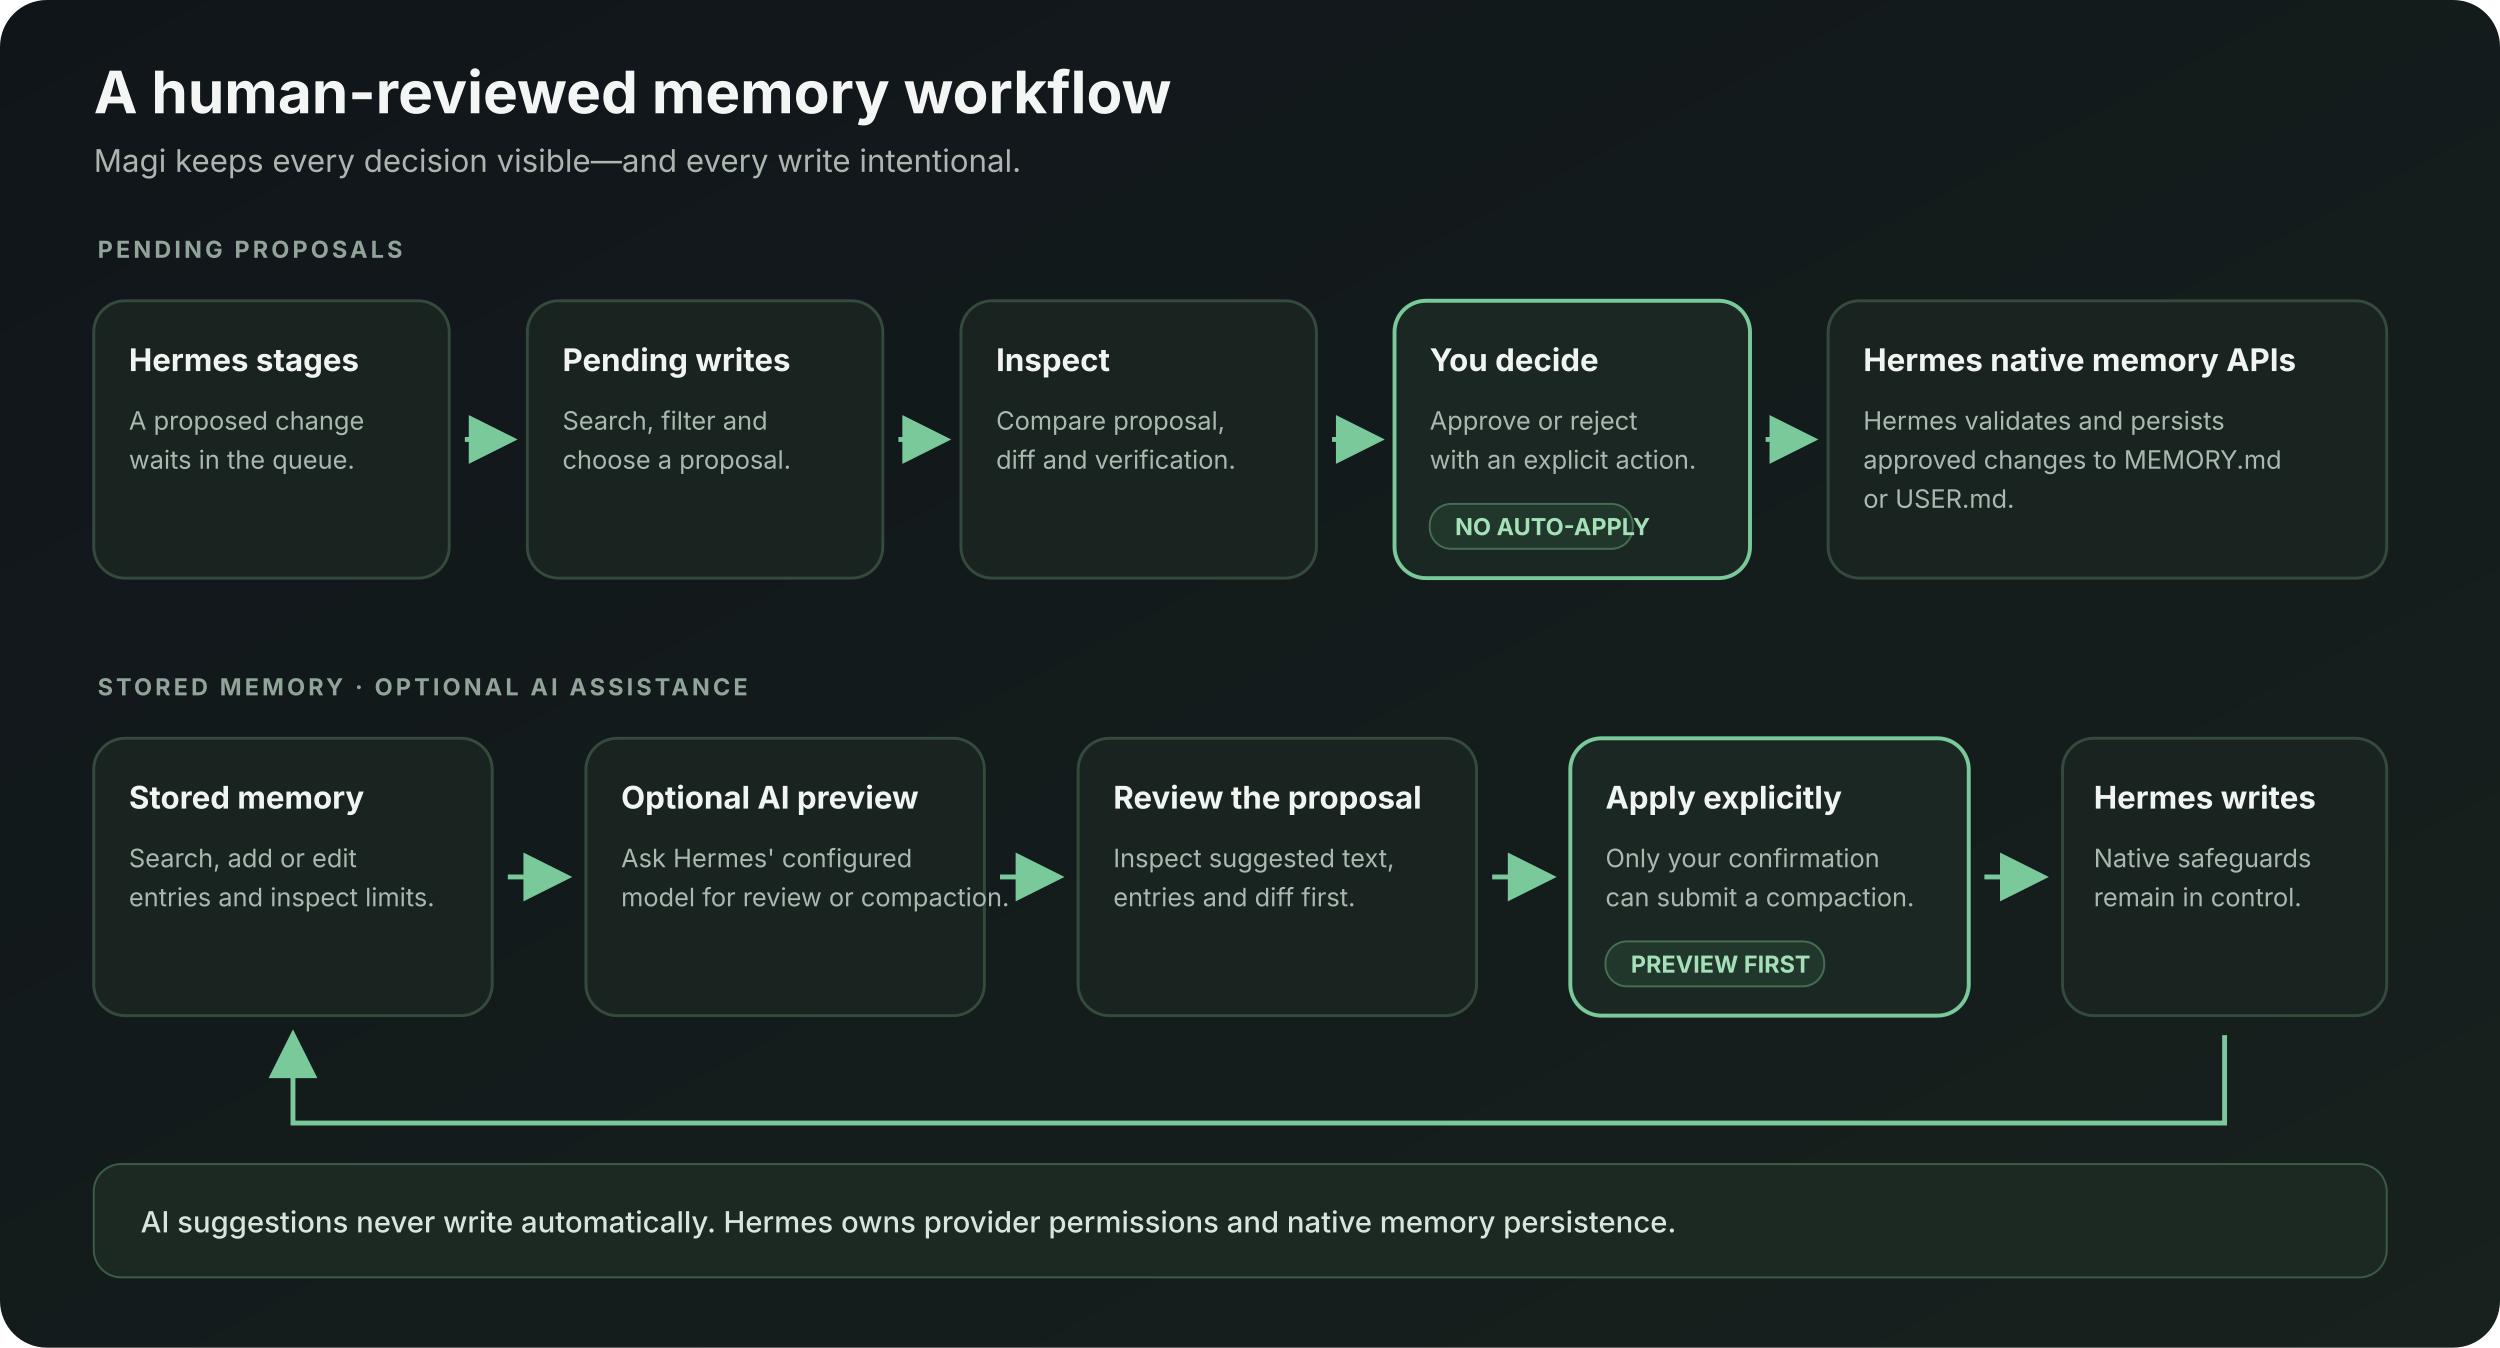
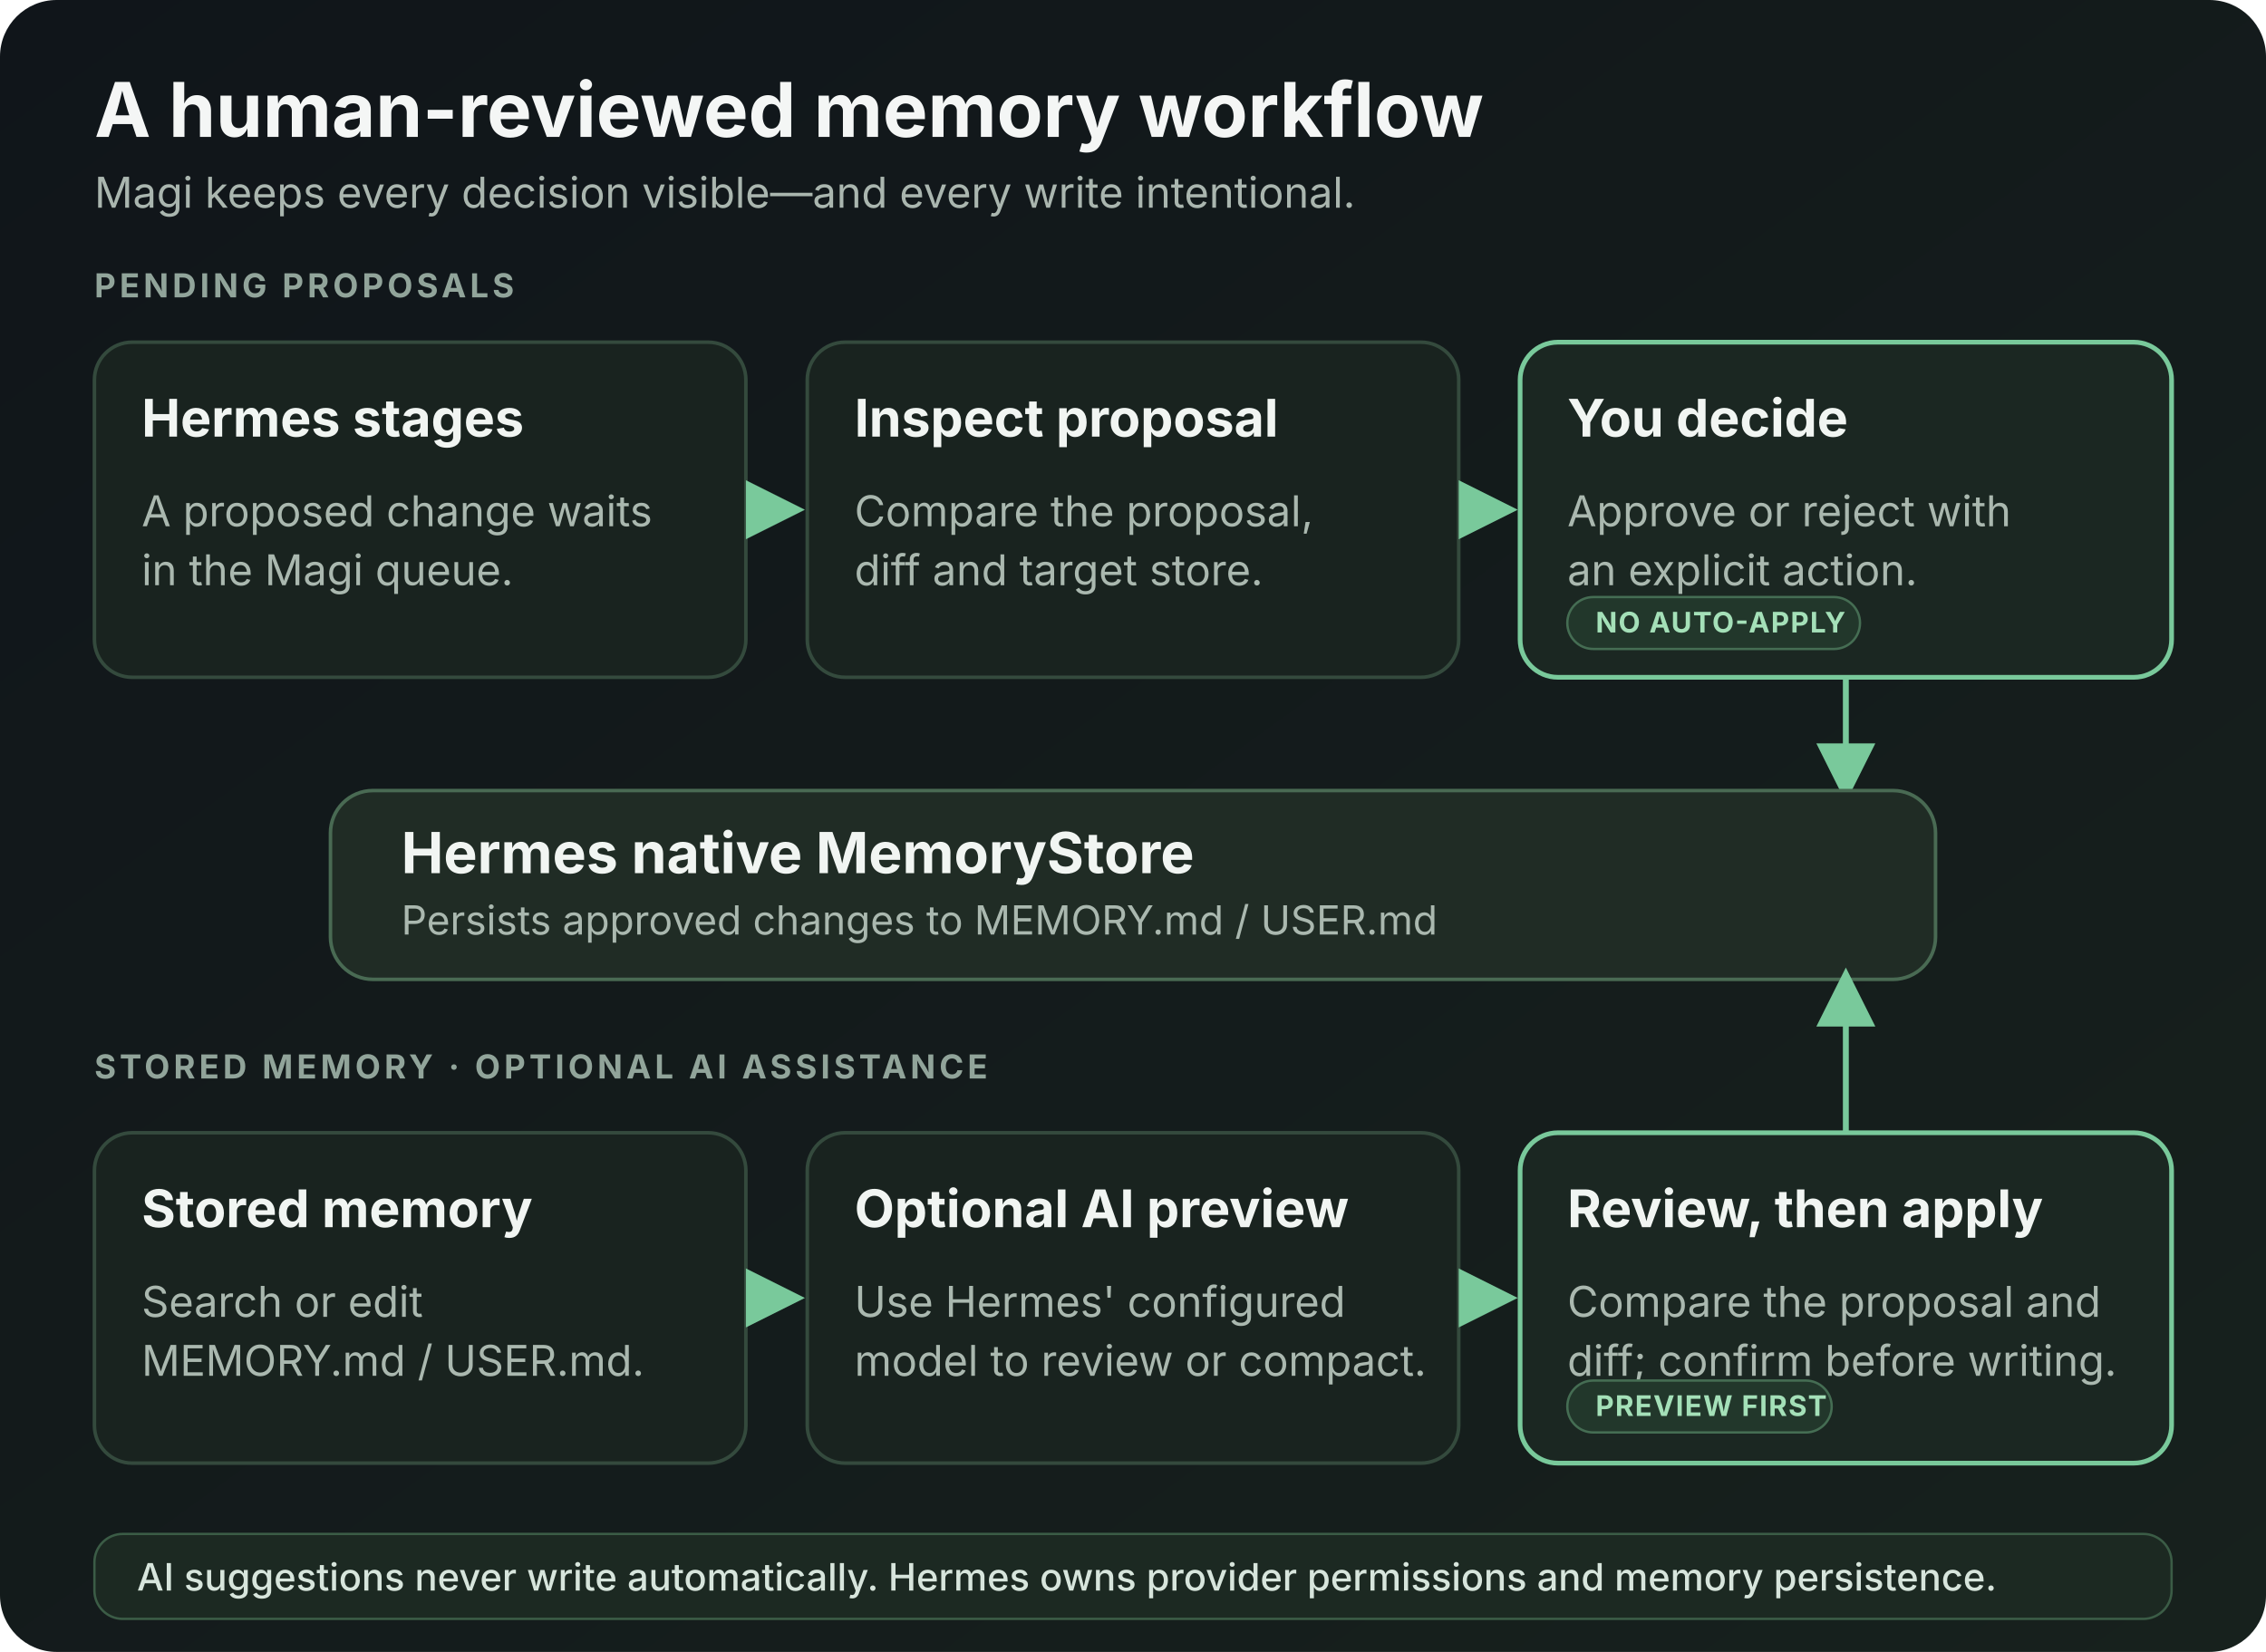
- <svg xmlns="http://www.w3.org/2000/svg" width="1280" height="690" viewBox="0 0 1280 690" role="img" aria-labelledby="title desc">
+ <svg xmlns="http://www.w3.org/2000/svg" width="960" height="700" viewBox="0 0 960 700" role="img" aria-labelledby="title desc">
  <defs>
    <linearGradient id="background" x1="0" y1="0" x2="1" y2="1">
      <stop offset="0" stop-color="#10151a" />
      <stop offset="1" stop-color="#17211d" />
    </linearGradient>
    <marker id="arrow" markerWidth="10" markerHeight="10" refX="8" refY="5" orient="auto">
      <path d="M0 0L10 5L0 10Z" fill="#79c99b" />
    </marker>
    <style>
      text { font-family: Inter, ui-sans-serif, system-ui, -apple-system, BlinkMacSystemFont, "Segoe UI", sans-serif; }
-       .title { fill: #f4f6f5; font-size: 30px; font-weight: 700; }
-       .subtitle { fill: #aab6af; font-size: 16px; }
-       .lane { fill: #91a49a; font-size: 12px; font-weight: 700; letter-spacing: 1.6px; }
+       .title { fill: #f4f6f5; font-size: 32px; font-weight: 700; }
+       .subtitle { fill: #aab6af; font-size: 18px; }
+       .lane { fill: #91a49a; font-size: 14px; font-weight: 700; letter-spacing: 1.6px; }
      .card { fill: #19231f; stroke: #344a3d; stroke-width: 1.5; }
      .card-accent { fill: #1b2722; stroke: #79c99b; stroke-width: 2; }
-       .card-title { fill: #f1f5f2; font-size: 16px; font-weight: 650; }
-       .card-copy { fill: #aab8af; font-size: 13px; }
+       .card-title { fill: #f1f5f2; font-size: 22px; font-weight: 650; }
+       .card-copy { fill: #aab8af; font-size: 18px; }
      .arrow { fill: none; stroke: #79c99b; stroke-width: 2.5; marker-end: url(#arrow); }
-       .note { fill: #d7e5dc; font-size: 15px; font-weight: 550; }
+       .bar-title { fill: #f1f5f2; font-size: 24px; font-weight: 700; }
+       .bar-copy { fill: #aab8af; font-size: 17px; }
+       .note { fill: #d7e5dc; font-size: 16px; font-weight: 550; }
      .chip { fill: #22372b; stroke: #456d53; }
-       .chip-text { fill: #a4e0b8; font-size: 12px; font-weight: 650; }
+       .chip-text { fill: #a4e0b8; font-size: 12px; font-weight: 700; letter-spacing: .5px; }
    </style>
  </defs>
-   <rect width="1280" height="690" rx="24" fill="url(#background)" />
-   <text class="title" x="48" y="58">A human-reviewed memory workflow</text>
-   <text class="subtitle" x="48" y="88">Magi keeps every decision visible—and every write intentional.</text>
-   <text class="lane" x="50" y="132">PENDING PROPOSALS</text>
-   <g transform="translate(48 154)">
-     <rect class="card" width="182" height="142" rx="16" />
-     <text class="card-title" x="18" y="36">Hermes stages</text>
-     <text class="card-copy" x="18" y="66">
-       <tspan x="18">A proposed change</tspan>
-       <tspan x="18" dy="20">waits in the queue.</tspan>
+   <rect width="960" height="700" rx="24" fill="url(#background)" />
+   <text class="title" x="40" y="58">A human-reviewed memory workflow</text>
+   <text class="subtitle" x="40" y="88">Magi keeps every decision visible—and every write intentional.</text>
+   <text class="lane" x="40" y="126">PENDING PROPOSALS</text>
+   <g transform="translate(40 145)">
+     <rect class="card" width="276" height="142" rx="16" />
+     <text class="card-title" x="20" y="40">Hermes stages</text>
+     <text class="card-copy" x="20" y="78">
+       <tspan x="20">A proposed change waits</tspan>
+       <tspan x="20" dy="25">in the Magi queue.</tspan>
    </text>
  </g>
-   <path class="arrow" d="M238 225h22" />
-   <g transform="translate(270 154)">
-     <rect class="card" width="182" height="142" rx="16" />
-     <text class="card-title" x="18" y="36">Pending writes</text>
-     <text class="card-copy" x="18" y="66">
-       <tspan x="18">Search, filter and</tspan>
-       <tspan x="18" dy="20">choose a proposal.</tspan>
+   <path class="arrow" d="M322 216h14" />
+   <g transform="translate(342 145)">
+     <rect class="card" width="276" height="142" rx="16" />
+     <text class="card-title" x="20" y="40">Inspect proposal</text>
+     <text class="card-copy" x="20" y="78">
+       <tspan x="20">Compare the proposal,</tspan>
+       <tspan x="20" dy="25">diff and target store.</tspan>
    </text>
  </g>
-   <path class="arrow" d="M460 225h22" />
-   <g transform="translate(492 154)">
-     <rect class="card" width="182" height="142" rx="16" />
-     <text class="card-title" x="18" y="36">Inspect</text>
-     <text class="card-copy" x="18" y="66">
-       <tspan x="18">Compare proposal,</tspan>
-       <tspan x="18" dy="20">diff and verification.</tspan>
+   <path class="arrow" d="M624 216h14" />
+   <g transform="translate(644 145)">
+     <rect class="card-accent" width="276" height="142" rx="16" />
+     <text class="card-title" x="20" y="40">You decide</text>
+     <text class="card-copy" x="20" y="78">
+       <tspan x="20">Approve or reject with</tspan>
+       <tspan x="20" dy="25">an explicit action.</tspan>
+     </text>
+     <rect class="chip" x="20" y="108" width="124" height="22" rx="11" />
+     <text class="chip-text" x="32" y="123">NO AUTO-APPLY</text>
+   </g>
+   <path class="arrow" d="M782 287v48" />
+   <rect x="140" y="335" width="680" height="80" rx="18" fill="#202c25" stroke="#496a53" stroke-width="1.5" />
+   <text class="bar-title" x="170" y="370">Hermes native MemoryStore</text>
+   <text class="bar-copy" x="170" y="396">Persists approved changes to MEMORY.md / USER.md</text>
+   <text class="lane" x="40" y="457">STORED MEMORY · OPTIONAL AI ASSISTANCE</text>
+   <g transform="translate(40 480)">
+     <rect class="card" width="276" height="140" rx="16" />
+     <text class="card-title" x="20" y="40">Stored memory</text>
+     <text class="card-copy" x="20" y="78">
+       <tspan x="20">Search or edit</tspan>
+       <tspan x="20" dy="25">MEMORY.md / USER.md.</tspan>
    </text>
  </g>
-   <path class="arrow" d="M682 225h22" />
-   <g transform="translate(714 154)">
-     <rect class="card-accent" width="182" height="142" rx="16" />
-     <text class="card-title" x="18" y="36">You decide</text>
-     <text class="card-copy" x="18" y="66">
-       <tspan x="18">Approve or reject</tspan>
-       <tspan x="18" dy="20">with an explicit action.</tspan>
-     </text>
-     <rect class="chip" x="18" y="104" width="104" height="23" rx="11" />
-     <text class="chip-text" x="31" y="120">NO AUTO-APPLY</text>
-   </g>
-   <path class="arrow" d="M904 225h22" />
-   <g transform="translate(936 154)">
-     <rect class="card" width="286" height="142" rx="16" />
-     <text class="card-title" x="18" y="36">Hermes native memory APIs</text>
-     <text class="card-copy" x="18" y="66">
-       <tspan x="18">Hermes validates and persists</tspan>
-       <tspan x="18" dy="20">approved changes to MEMORY.md</tspan>
-       <tspan x="18" dy="20">or USER.md.</tspan>
+   <path class="arrow" d="M322 550h14" />
+   <g transform="translate(342 480)">
+     <rect class="card" width="276" height="140" rx="16" />
+     <text class="card-title" x="20" y="40">Optional AI preview</text>
+     <text class="card-copy" x="20" y="78">
+       <tspan x="20">Use Hermes' configured</tspan>
+       <tspan x="20" dy="25">model to review or compact.</tspan>
    </text>
  </g>
-   <text class="lane" x="50" y="356">STORED MEMORY · OPTIONAL AI ASSISTANCE</text>
-   <g transform="translate(48 378)">
-     <rect class="card" width="204" height="142" rx="16" />
-     <text class="card-title" x="18" y="36">Stored memory</text>
-     <text class="card-copy" x="18" y="66">
-       <tspan x="18">Search, add or edit</tspan>
-       <tspan x="18" dy="20">entries and inspect limits.</tspan>
+   <path class="arrow" d="M624 550h14" />
+   <g transform="translate(644 480)">
+     <rect class="card-accent" width="276" height="140" rx="16" />
+     <text class="card-title" x="20" y="40">Review, then apply</text>
+     <text class="card-copy" x="20" y="78">
+       <tspan x="20">Compare the proposal and</tspan>
+       <tspan x="20" dy="25">diff; confirm before writing.</tspan>
    </text>
+     <rect class="chip" x="20" y="105" width="112" height="22" rx="11" />
+     <text class="chip-text" x="32" y="120">PREVIEW FIRST</text>
  </g>
-   <path class="arrow" d="M260 449h28" />
-   <g transform="translate(300 378)">
-     <rect class="card" width="204" height="142" rx="16" />
-     <text class="card-title" x="18" y="36">Optional AI preview</text>
-     <text class="card-copy" x="18" y="66">
-       <tspan x="18">Ask Hermes' configured</tspan>
-       <tspan x="18" dy="20">model for review or compaction.</tspan>
-     </text>
-   </g>
-   <path class="arrow" d="M512 449h28" />
-   <g transform="translate(552 378)">
-     <rect class="card" width="204" height="142" rx="16" />
-     <text class="card-title" x="18" y="36">Review the proposal</text>
-     <text class="card-copy" x="18" y="66">
-       <tspan x="18">Inspect suggested text,</tspan>
-       <tspan x="18" dy="20">entries and diff first.</tspan>
-     </text>
-   </g>
-   <path class="arrow" d="M764 449h28" />
-   <g transform="translate(804 378)">
-     <rect class="card-accent" width="204" height="142" rx="16" />
-     <text class="card-title" x="18" y="36">Apply explicitly</text>
-     <text class="card-copy" x="18" y="66">
-       <tspan x="18">Only your confirmation</tspan>
-       <tspan x="18" dy="20">can submit a compaction.</tspan>
-     </text>
-     <rect class="chip" x="18" y="104" width="112" height="23" rx="11" />
-     <text class="chip-text" x="31" y="120">PREVIEW FIRST</text>
-   </g>
-   <path class="arrow" d="M1016 449h28" />
-   <g transform="translate(1056 378)">
-     <rect class="card" width="166" height="142" rx="16" />
-     <text class="card-title" x="16" y="36">Hermes writes</text>
-     <text class="card-copy" x="16" y="66">
-       <tspan x="16">Native safeguards</tspan>
-       <tspan x="16" dy="20">remain in control.</tspan>
-     </text>
-   </g>
-   <path class="arrow" d="M1139 530v45H150v-43" />
-   <rect x="48" y="596" width="1174" height="58" rx="14" fill="#1c2922" stroke="#3b5c46" />
-   <text class="note" x="72" y="631">AI suggestions never write automatically. Hermes owns provider permissions and native memory persistence.</text>
+   <path class="arrow" d="M782 480v-65" />
+   <rect x="40" y="650" width="880" height="36" rx="12" fill="#1c2922" stroke="#3b5c46" />
+   <text class="note" x="58" y="674">AI suggestions never write automatically. Hermes owns provider permissions and memory persistence.</text>
</svg>
